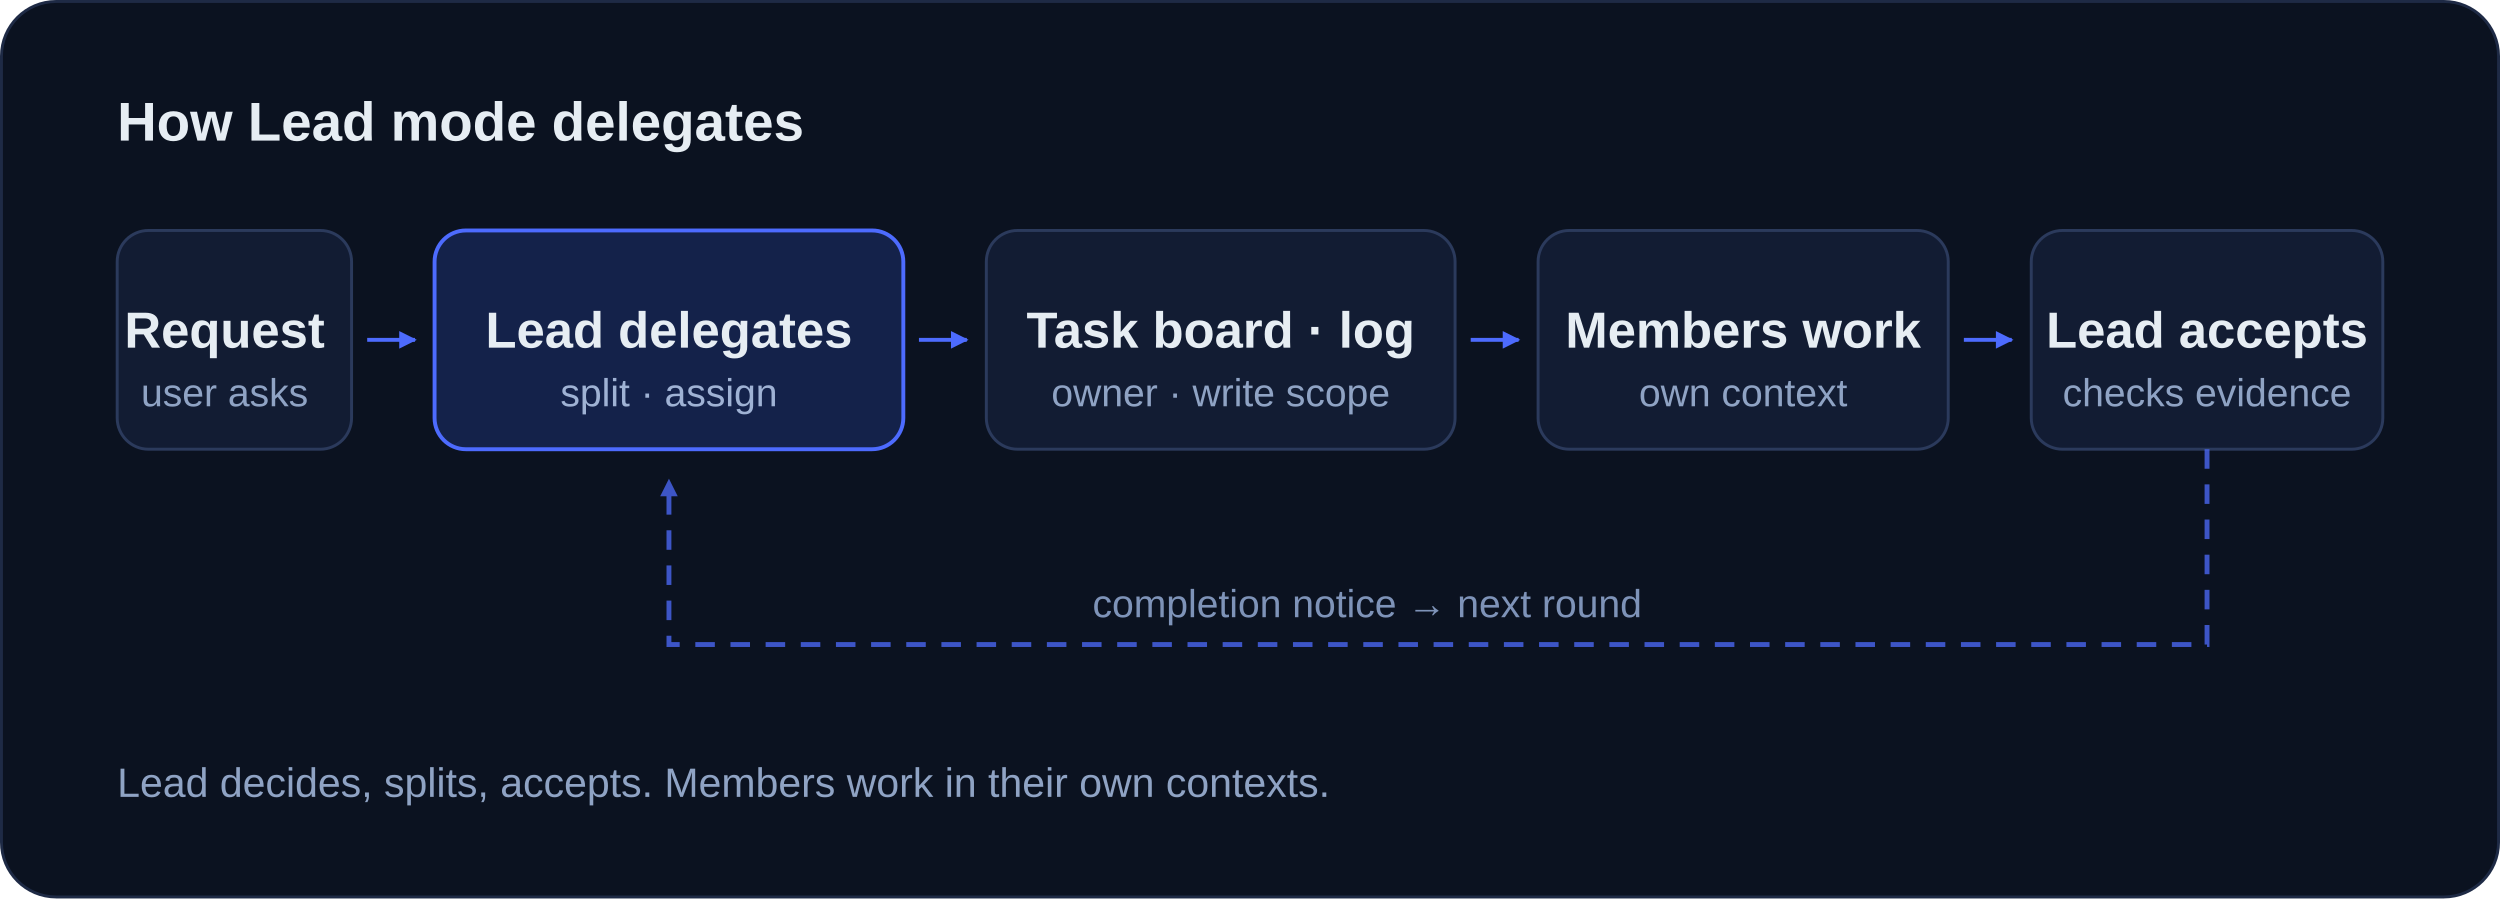
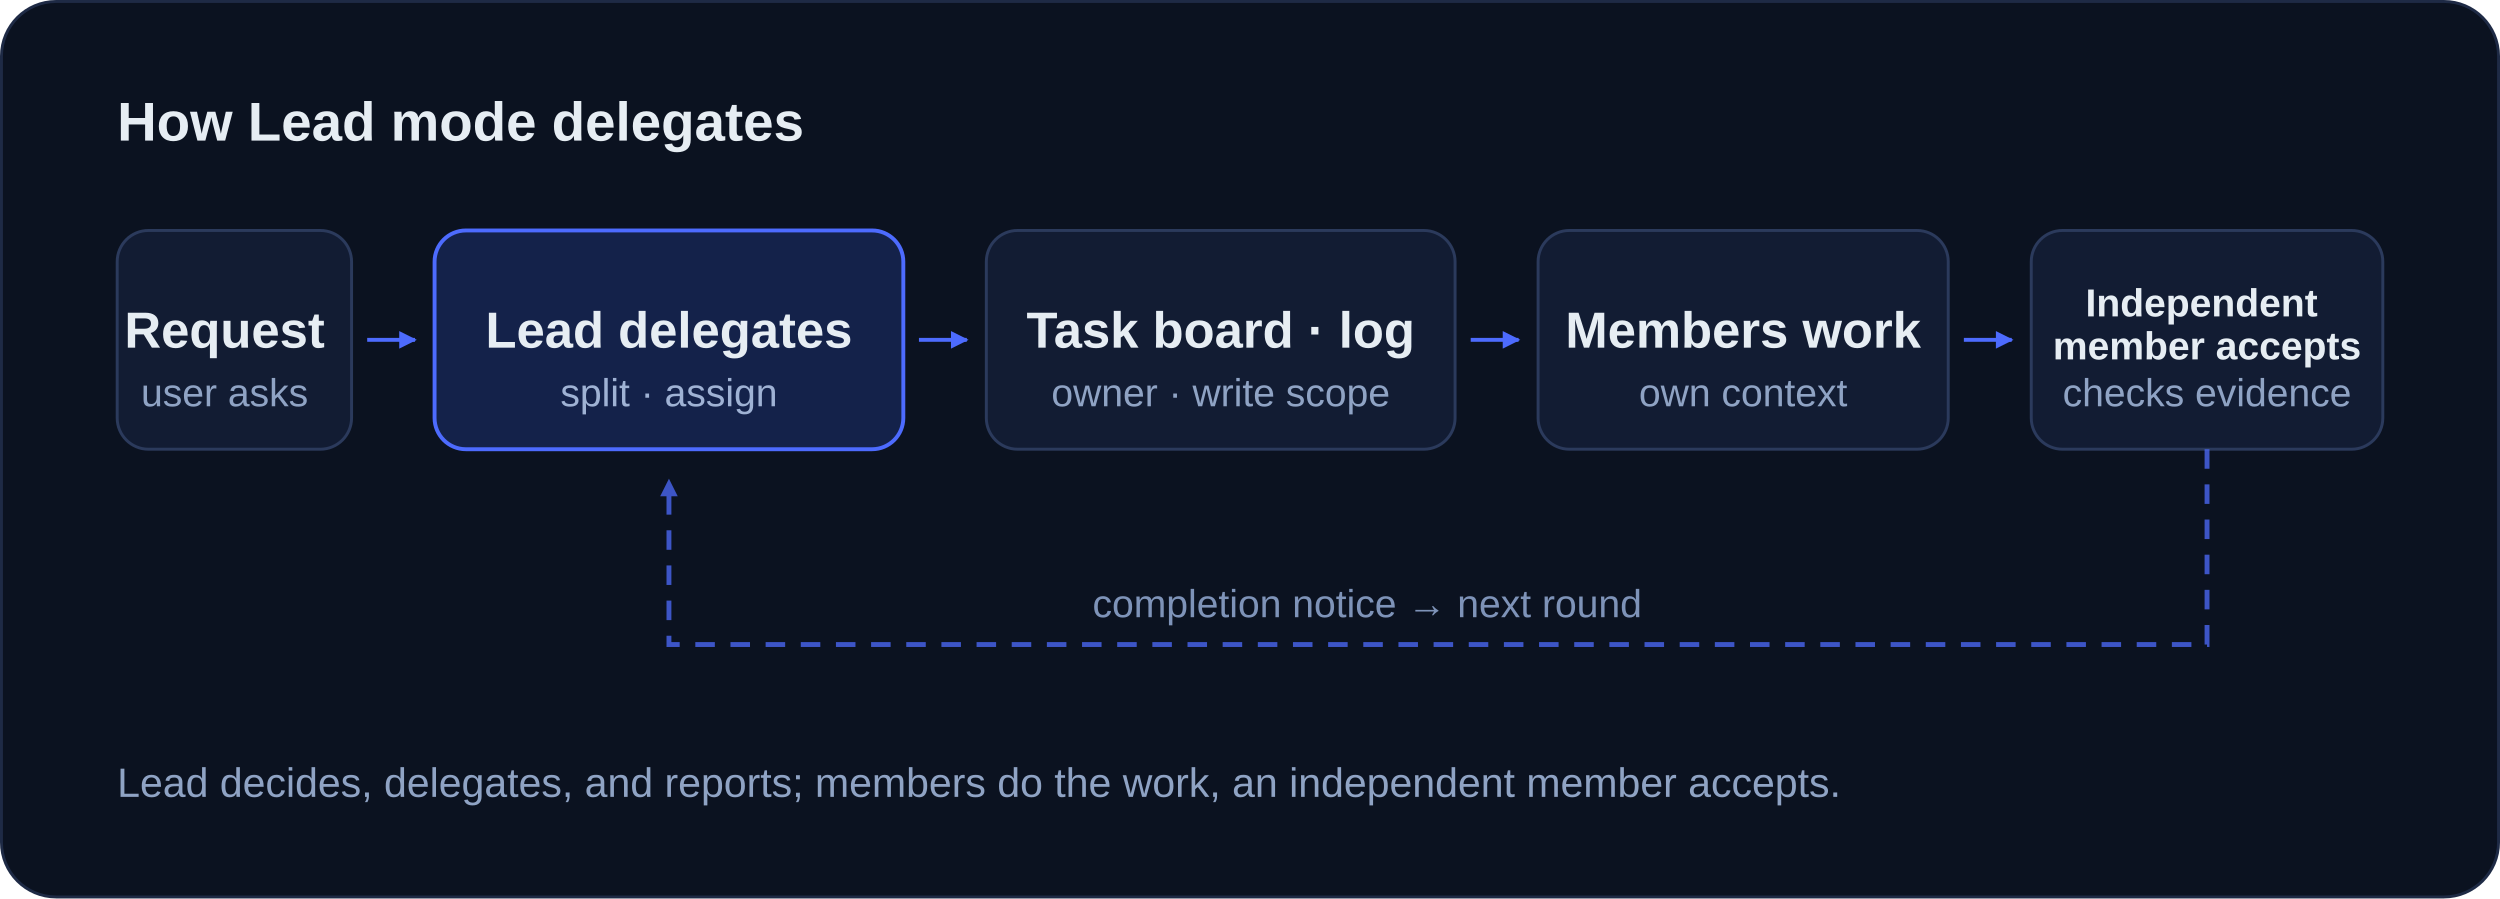
- <svg xmlns="http://www.w3.org/2000/svg" width="1280" height="460" viewBox="0 0 1280 460" role="img" aria-label="How Lead mode delegates: request → Lead splits and assigns → shared task board and worklog → members work and report → Lead accepts, then back to Lead for the next round">
+ <svg xmlns="http://www.w3.org/2000/svg" width="1280" height="460" viewBox="0 0 1280 460" role="img" aria-label="How Lead mode delegates: request → Lead splits and assigns → shared task board and worklog → members work and report → an independent member accepts, then back to Lead for the next round">
  <defs>
    <marker id="arrow" viewBox="0 0 10 10" refX="9" refY="5" markerWidth="9" markerHeight="9" markerUnits="userSpaceOnUse" orient="auto">
      <path d="M0,0 L10,5 L0,10 z" fill="#4D6BFE" />
    </marker>
  </defs>
  <rect x="0.75" y="0.75" width="1278.5" height="458.5" rx="28" fill="#0B1220" stroke="#1E2A45" stroke-width="1.5" />
  <g font-family="PingFang SC, Helvetica Neue, Arial, sans-serif">
    <text x="60" y="72" font-size="28" font-weight="700" fill="#E6EDF3">How Lead mode delegates</text>
    <g>
      <rect x="60" y="118" width="120" height="112" rx="16" fill="#121C33" stroke="#2B3A5C" stroke-width="1.5" />
      <text x="115" y="178" font-size="26" font-weight="600" text-anchor="middle" fill="#E6EDF3">Request</text>
      <text x="115" y="208" font-size="20" text-anchor="middle" fill="#8FA3C4">user asks</text>
    </g>
    <g>
      <rect x="222.5" y="118" width="240" height="112" rx="16" fill="#14224A" stroke="#4D6BFE" stroke-width="2" />
      <text x="342.5" y="178" font-size="26" font-weight="600" text-anchor="middle" fill="#E6EDF3">Lead delegates</text>
      <text x="342.5" y="208" font-size="20" text-anchor="middle" fill="#9FB2D4">split · assign</text>
    </g>
    <g>
      <rect x="505" y="118" width="240" height="112" rx="16" fill="#121C33" stroke="#2B3A5C" stroke-width="1.5" />
      <text x="625" y="178" font-size="26" font-weight="600" text-anchor="middle" fill="#E6EDF3">Task board · log</text>
      <text x="625" y="208" font-size="20" text-anchor="middle" fill="#8FA3C4">owner · write scope</text>
    </g>
    <g>
      <rect x="787.5" y="118" width="210" height="112" rx="16" fill="#121C33" stroke="#2B3A5C" stroke-width="1.5" />
      <text x="892.5" y="178" font-size="26" font-weight="600" text-anchor="middle" fill="#E6EDF3">Members work</text>
      <text x="892.5" y="208" font-size="20" text-anchor="middle" fill="#8FA3C4">own context</text>
    </g>
    <g>
      <rect x="1040" y="118" width="180" height="112" rx="16" fill="#121C33" stroke="#2B3A5C" stroke-width="1.5" />
-       <text x="1130" y="178" font-size="26" font-weight="600" text-anchor="middle" fill="#E6EDF3">Lead accepts</text>
+       <text x="1130" y="162" font-size="20" font-weight="600" text-anchor="middle" fill="#E6EDF3">
+         <tspan x="1130">Independent</tspan>
+         <tspan x="1130" dy="22">member accepts</tspan>
+       </text>
      <text x="1130" y="208" font-size="20" text-anchor="middle" fill="#8FA3C4">checks evidence</text>
    </g>
    <g stroke="#4D6BFE" stroke-width="2" marker-end="url(#arrow)">
      <line x1="188" y1="174" x2="212.5" y2="174" />
      <line x1="470.5" y1="174" x2="495" y2="174" />
      <line x1="753" y1="174" x2="777.5" y2="174" />
      <line x1="1005.5" y1="174" x2="1030" y2="174" />
    </g>
    <path d="M1130 230 V330 H342.5 V246" fill="none" stroke="#4D6BFE" stroke-width="2.5" stroke-dasharray="10 8" opacity="0.75" marker-end="url(#arrow)" />
    <text x="700" y="316" font-size="20" text-anchor="middle" fill="#7E93B8">completion notice → next round</text>
-     <text x="60" y="408" font-size="21" fill="#8FA3C4">Lead decides, splits, accepts. Members work in their own contexts.</text>
+     <text x="60" y="408" font-size="21" fill="#8FA3C4">Lead decides, delegates, and reports; members do the work, an independent member accepts.</text>
  </g>
</svg>
